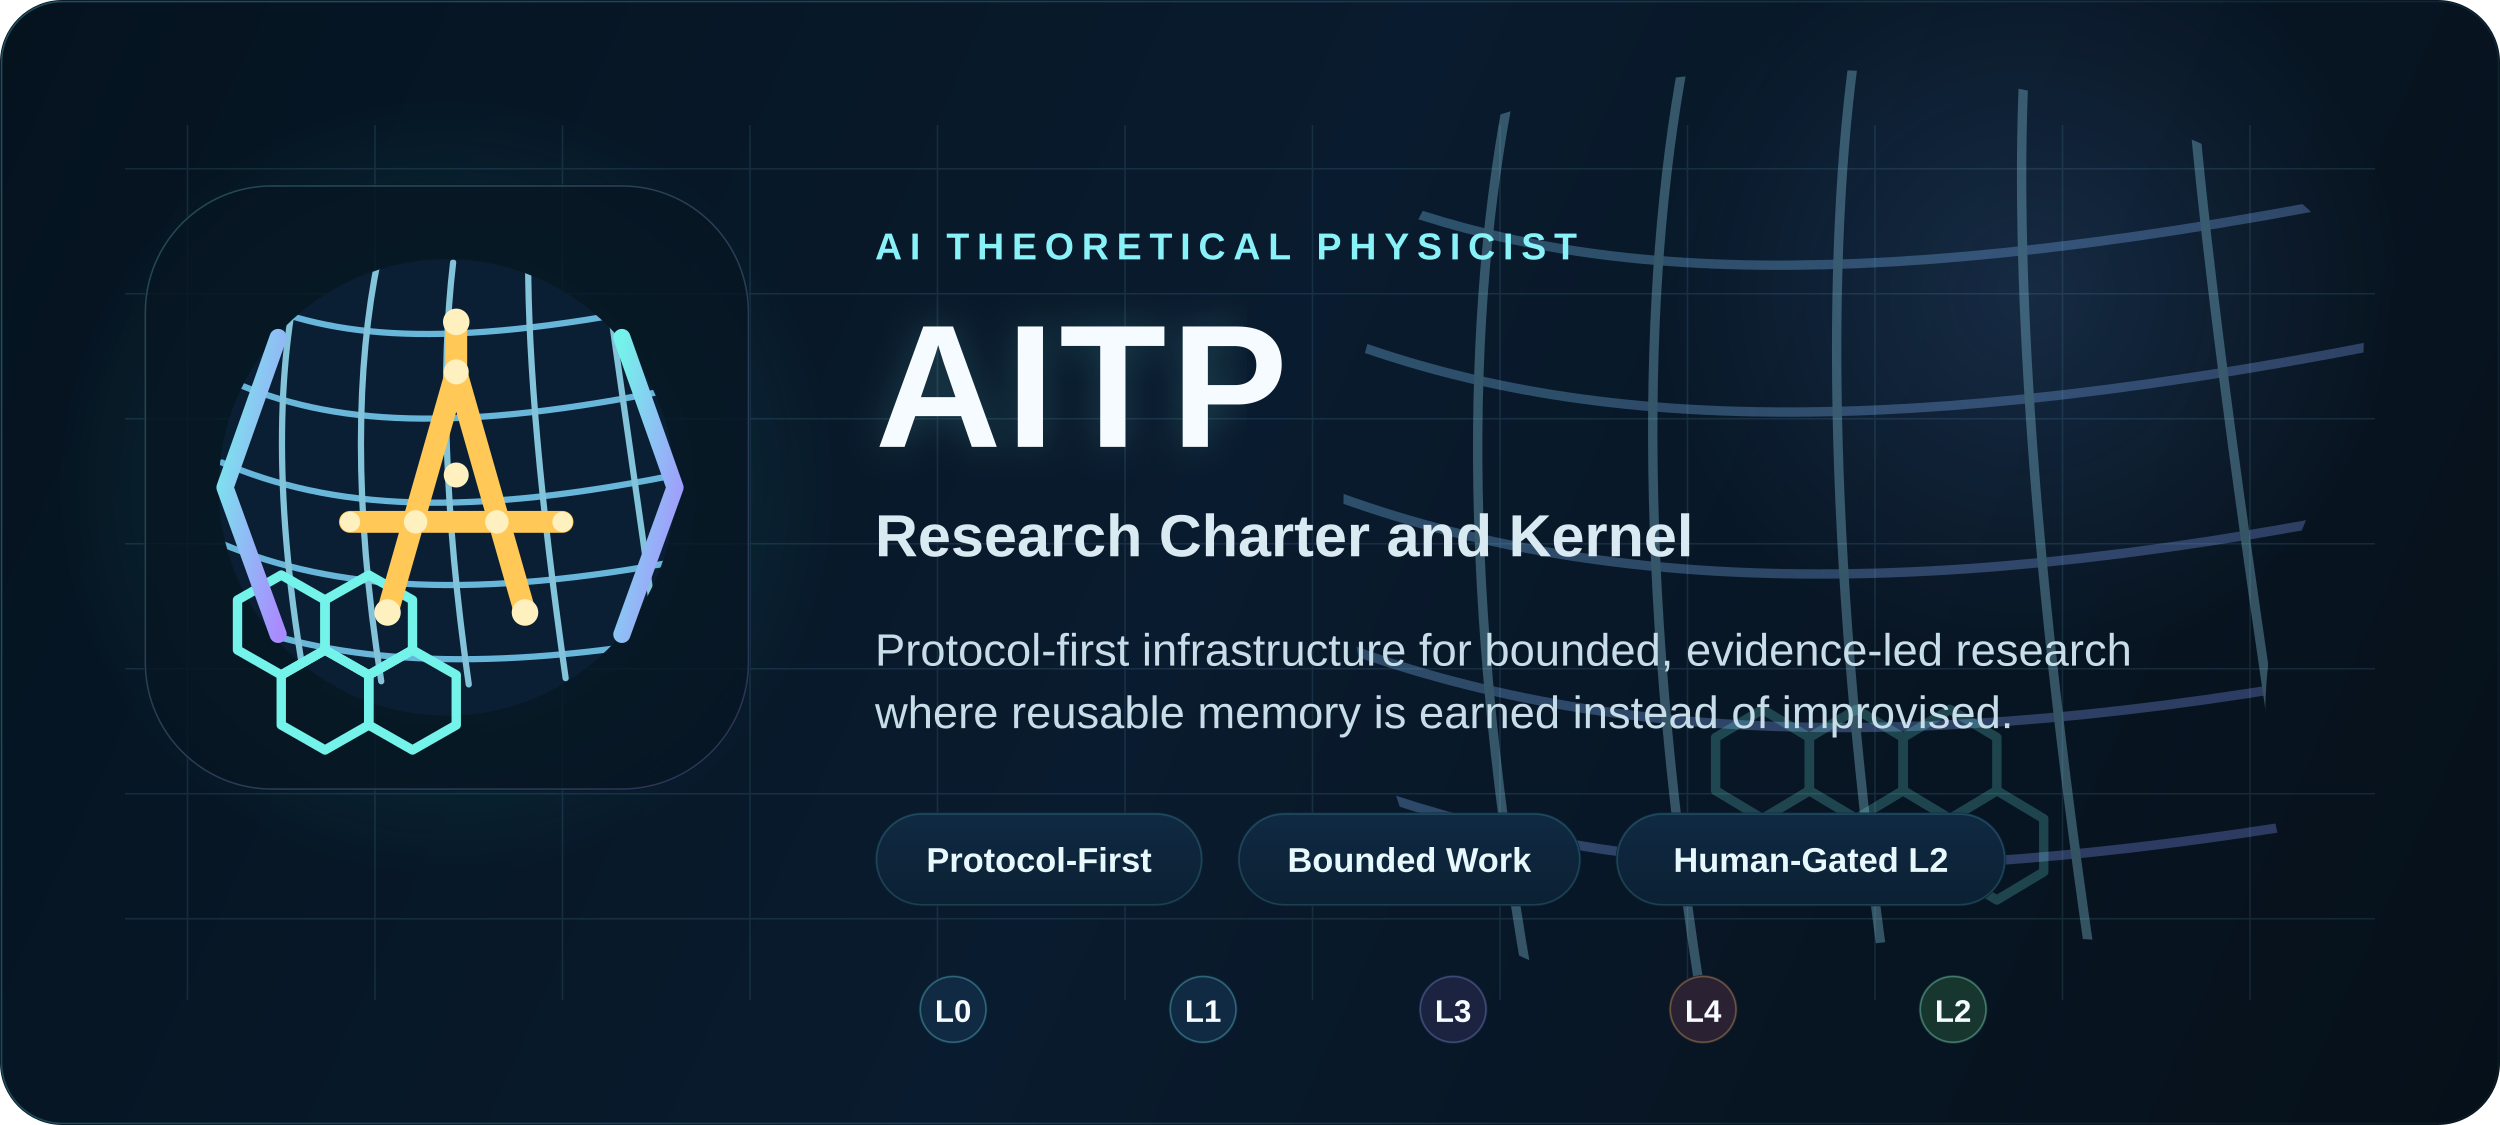
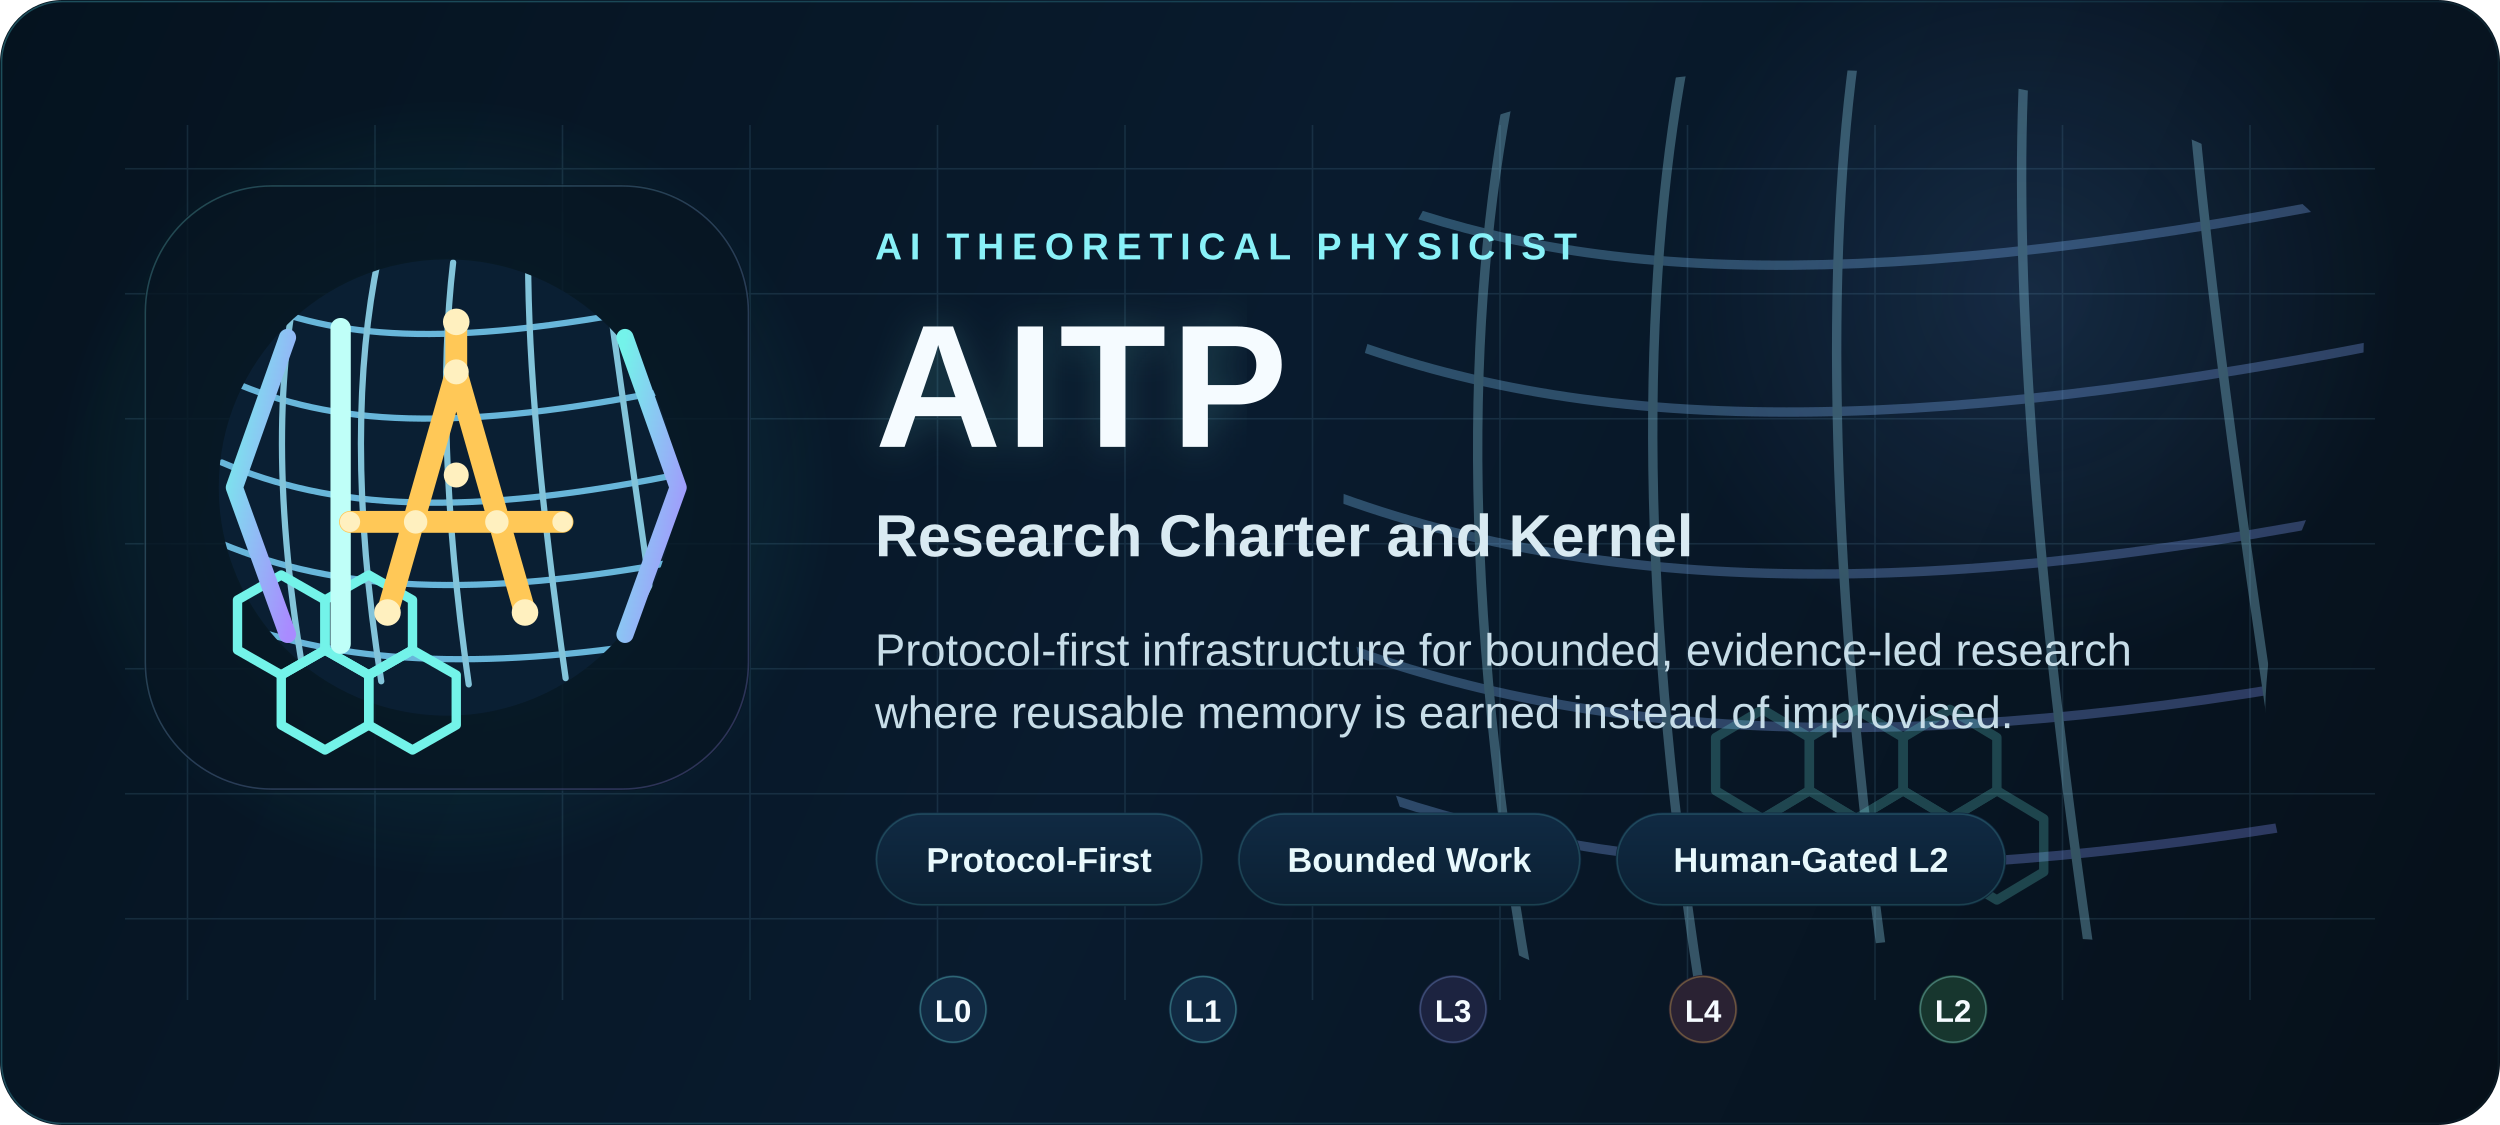
<svg xmlns="http://www.w3.org/2000/svg" width="1600" height="720" viewBox="0 0 1600 720" fill="none" role="img" aria-labelledby="title desc">
  <defs>
    <linearGradient id="heroBg" x1="0" y1="0" x2="1600" y2="720" gradientUnits="userSpaceOnUse">
      <stop stop-color="#05131F" />
      <stop offset="0.48" stop-color="#091B2E" />
      <stop offset="1" stop-color="#061019" />
    </linearGradient>
    <linearGradient id="heroBorder" x1="70" y1="50" x2="1540" y2="670" gradientUnits="userSpaceOnUse">
      <stop stop-color="#5AE5F4" stop-opacity="0.28" />
      <stop offset="1" stop-color="#5AE5F4" stop-opacity="0.05" />
    </linearGradient>
    <linearGradient id="warpStroke" x1="980" y1="44" x2="1458" y2="624" gradientUnits="userSpaceOnUse">
      <stop stop-color="#81D9FF" />
      <stop offset="1" stop-color="#888FFF" />
    </linearGradient>
    <linearGradient id="chipFill" x1="0" y1="0" x2="0" y2="1">
      <stop stop-color="#102A43" />
      <stop offset="1" stop-color="#0B2033" />
    </linearGradient>
    <linearGradient id="routeLine" x1="0" y1="0" x2="1" y2="0">
      <stop stop-color="#69F2E8" />
      <stop offset="1" stop-color="#FFC857" />
    </linearGradient>
    <linearGradient id="panelStroke" x1="0" y1="0" x2="1" y2="1">
      <stop stop-color="#74F3EA" />
      <stop offset="1" stop-color="#A98BFF" />
    </linearGradient>
    <radialGradient id="leftGlow" cx="0" cy="0" r="1" gradientUnits="userSpaceOnUse" gradientTransform="translate(286 312) rotate(90) scale(250)">
      <stop stop-color="#1BE1C8" stop-opacity="0.2" />
      <stop offset="1" stop-color="#1BE1C8" stop-opacity="0" />
    </radialGradient>
    <radialGradient id="rightGlow" cx="0" cy="0" r="1" gradientUnits="userSpaceOnUse" gradientTransform="translate(1298 188) rotate(90) scale(240)">
      <stop stop-color="#6BA8FF" stop-opacity="0.14" />
      <stop offset="1" stop-color="#6BA8FF" stop-opacity="0" />
    </radialGradient>
    <filter id="titleGlow" x="506" y="138" width="292" height="174" filterUnits="userSpaceOnUse" color-interpolation-filters="sRGB">
      <feGaussianBlur stdDeviation="12" />
    </filter>
    <clipPath id="heroWarpClip">
      <path d="M946 78C1116 18 1356 42 1468 126C1520 166 1524 236 1494 294C1452 374 1434 460 1466 566C1474 592 1452 616 1426 612C1324 594 1208 594 1112 620C1018 646 930 612 902 534C846 378 832 240 946 78Z" />
    </clipPath>
    <clipPath id="iconPortalClip">
      <circle cx="194" cy="194" r="146" />
    </clipPath>
  </defs>
  <rect width="1600" height="720" rx="40" fill="url(#heroBg)" />
  <rect x="1" y="1" width="1598" height="718" rx="39" stroke="url(#heroBorder)" />
  <circle cx="286" cy="312" r="250" fill="url(#leftGlow)" />
  <circle cx="1298" cy="188" r="240" fill="url(#rightGlow)" />
  <g opacity="0.11">
    <path d="M80 108H1520" stroke="#8FD7FF" stroke-width="1" />
    <path d="M80 188H1520" stroke="#8FD7FF" stroke-width="1" />
    <path d="M80 268H1520" stroke="#8FD7FF" stroke-width="1" />
    <path d="M80 348H1520" stroke="#8FD7FF" stroke-width="1" />
    <path d="M80 428H1520" stroke="#8FD7FF" stroke-width="1" />
    <path d="M80 508H1520" stroke="#8FD7FF" stroke-width="1" />
    <path d="M80 588H1520" stroke="#8FD7FF" stroke-width="1" />
    <path d="M120 80V640" stroke="#8FD7FF" stroke-width="1" />
    <path d="M240 80V640" stroke="#8FD7FF" stroke-width="1" />
    <path d="M360 80V640" stroke="#8FD7FF" stroke-width="1" />
    <path d="M480 80V640" stroke="#8FD7FF" stroke-width="1" />
    <path d="M600 80V640" stroke="#8FD7FF" stroke-width="1" />
    <path d="M720 80V640" stroke="#8FD7FF" stroke-width="1" />
    <path d="M840 80V640" stroke="#8FD7FF" stroke-width="1" />
    <path d="M960 80V640" stroke="#8FD7FF" stroke-width="1" />
    <path d="M1080 80V640" stroke="#8FD7FF" stroke-width="1" />
    <path d="M1200 80V640" stroke="#8FD7FF" stroke-width="1" />
    <path d="M1320 80V640" stroke="#8FD7FF" stroke-width="1" />
    <path d="M1440 80V640" stroke="#8FD7FF" stroke-width="1" />
  </g>
  <g clip-path="url(#heroWarpClip)" opacity="0.3">
    <path d="M856 118C994 176 1166 194 1514 126" stroke="url(#warpStroke)" stroke-width="6" stroke-linecap="round" />
    <path d="M830 206C990 274 1188 286 1526 220" stroke="url(#warpStroke)" stroke-width="6" stroke-linecap="round" />
    <path d="M816 302C992 378 1210 390 1528 326" stroke="url(#warpStroke)" stroke-width="6" stroke-linecap="round" />
    <path d="M824 400C1004 476 1218 486 1520 430" stroke="url(#warpStroke)" stroke-width="6" stroke-linecap="round" />
    <path d="M858 500C1028 564 1212 570 1482 526" stroke="url(#warpStroke)" stroke-width="6" stroke-linecap="round" />
    <path d="M972 30C942 164 930 352 978 628" stroke="#9DE8FF" stroke-width="6" stroke-linecap="round" />
    <path d="M1080 26C1052 166 1046 362 1088 634" stroke="#9DE8FF" stroke-width="6" stroke-linecap="round" />
    <path d="M1188 26C1168 162 1170 368 1208 636" stroke="#9DE8FF" stroke-width="6" stroke-linecap="round" />
    <path d="M1296 34C1288 166 1302 372 1340 628" stroke="#9DE8FF" stroke-width="6" stroke-linecap="round" />
    <path d="M1402 48C1412 172 1438 362 1476 606" stroke="#9DE8FF" stroke-width="6" stroke-linecap="round" />
  </g>
  <g opacity="0.22" stroke="#73F3E9" stroke-width="6" stroke-linecap="round" stroke-linejoin="round">
    <path d="M1098 472L1128 454L1158 472L1158 506L1128 524L1098 506Z" />
    <path d="M1158 472L1188 454L1218 472L1218 506L1188 524L1158 506Z" />
    <path d="M1218 472L1248 454L1278 472L1278 506L1248 524L1218 506Z" />
    <path d="M1128 524L1158 506L1188 524L1188 558L1158 576L1128 558Z" />
    <path d="M1188 524L1218 506L1248 524L1248 558L1218 576L1188 558Z" />
    <path d="M1248 524L1278 506L1308 524L1308 558L1278 576L1248 558Z" />
  </g>
  <g transform="translate(92 118)">
    <rect x="0" y="0" width="388" height="388" rx="82" fill="#071522" fill-opacity="0.78" />
    <rect x="1" y="1" width="386" height="386" rx="81" stroke="url(#panelStroke)" stroke-opacity="0.24" />
    <circle cx="194" cy="194" r="146" fill="#0A1F33" />
    <g clip-path="url(#iconPortalClip)" opacity="0.82">
      <path d="M66 74C122 98 190 106 332 78" stroke="#7DD7FF" stroke-width="4" stroke-linecap="round" />
      <path d="M56 126C120 154 198 160 344 130" stroke="#7DD7FF" stroke-width="4" stroke-linecap="round" />
      <path d="M50 178C120 208 206 214 350 184" stroke="#7DD7FF" stroke-width="4" stroke-linecap="round" />
      <path d="M50 230C122 260 212 266 348 240" stroke="#7DD7FF" stroke-width="4" stroke-linecap="round" />
      <path d="M56 280C126 306 212 312 336 292" stroke="#7DD7FF" stroke-width="4" stroke-linecap="round" />
      <path d="M102 46C86 108 82 194 102 312" stroke="#9DE8FF" stroke-width="4" stroke-linecap="round" />
      <path d="M150 48C136 116 134 204 152 318" stroke="#9DE8FF" stroke-width="4" stroke-linecap="round" />
      <path d="M198 50C190 118 192 208 208 320" stroke="#9DE8FF" stroke-width="4" stroke-linecap="round" />
      <path d="M246 48C246 114 254 204 270 316" stroke="#9DE8FF" stroke-width="4" stroke-linecap="round" />
      <path d="M294 44C302 110 316 198 330 304" stroke="#9DE8FF" stroke-width="4" stroke-linecap="round" />
    </g>
    <g stroke="#73F3E9" stroke-width="6" stroke-linecap="round" stroke-linejoin="round">
      <path d="M60 266L88 250L116 266L116 298L88 314L60 298Z" />
      <path d="M116 266L144 250L172 266L172 298L144 314L116 298Z" />
      <path d="M88 314L116 298L144 314L144 346L116 362L88 346Z" />
      <path d="M144 314L172 298L200 314L200 346L172 362L144 346Z" />
    </g>
    <g stroke="url(#panelStroke)" stroke-width="11" stroke-linecap="round" stroke-linejoin="round">
-       <path d="M86 98L52 194L86 288" />
-       <path d="M122 98V288" />
-       <path d="M272 98V288" />
-       <path d="M306 98L340 194L306 288" />
+       <path d="M92 98L58 194L92 288" />
+       <path d="M126 92V294" />
+       <path d="M274 92V294" />
+       <path d="M308 98L342 194L308 288" />
    </g>
+     <path d="M126 92V294" stroke="#BFFFF8" stroke-width="13" stroke-linecap="round" />
    <g stroke="#FFC857" stroke-width="14" stroke-linecap="round" stroke-linejoin="round">
      <path d="M156 274L200 120L244 274" />
      <path d="M174 216H226" />
      <path d="M226 216H268" />
      <path d="M174 216H132" />
      <path d="M200 120V88" />
    </g>
    <g fill="#FFF0BF">
      <circle cx="200" cy="88" r="8.5" />
      <circle cx="200" cy="120" r="8" />
      <circle cx="156" cy="274" r="8.5" />
      <circle cx="244" cy="274" r="8.5" />
      <circle cx="174" cy="216" r="7.5" />
      <circle cx="226" cy="216" r="7.5" />
      <circle cx="132" cy="216" r="6.5" />
      <circle cx="268" cy="216" r="6.5" />
      <circle cx="200" cy="186" r="8" />
    </g>
  </g>
  <g font-family="Segoe UI, Arial, sans-serif">
    <text x="560" y="166" fill="#89F1F8" font-size="24" font-weight="700" letter-spacing="5">AI THEORETICAL PHYSICIST</text>
    <g filter="url(#titleGlow)">
      <text x="560" y="286" fill="#7EF3E9" fill-opacity="0.18" font-size="112" font-weight="800" letter-spacing="3">AITP</text>
    </g>
    <text x="560" y="286" fill="#F5FBFF" font-size="112" font-weight="800" letter-spacing="3">AITP</text>
    <text x="560" y="356" fill="#D9EAF2" font-size="38" font-weight="700">Research Charter and Kernel</text>
    <text x="560" y="426" fill="#C7DDE8" font-size="29">Protocol-first infrastructure for bounded, evidence-led research</text>
    <text x="560" y="466" fill="#C7DDE8" font-size="29">where reusable memory is earned instead of improvised.</text>
  </g>
  <g transform="translate(560 520)" font-family="Segoe UI, Arial, sans-serif">
    <rect x="0" y="0" width="210" height="60" rx="30" fill="url(#chipFill)" />
    <rect x="1" y="1" width="208" height="58" rx="29" stroke="#71F2EA" stroke-opacity="0.16" />
    <text x="105" y="38" text-anchor="middle" fill="#E8F9FD" font-size="22" font-weight="700">Protocol-First</text>
    <rect x="232" y="0" width="220" height="60" rx="30" fill="url(#chipFill)" />
    <rect x="233" y="1" width="218" height="58" rx="29" stroke="#71F2EA" stroke-opacity="0.16" />
    <text x="342" y="38" text-anchor="middle" fill="#E8F9FD" font-size="22" font-weight="700">Bounded Work</text>
    <rect x="474" y="0" width="250" height="60" rx="30" fill="url(#chipFill)" />
    <rect x="475" y="1" width="248" height="58" rx="29" stroke="#71F2EA" stroke-opacity="0.16" />
    <text x="599" y="38" text-anchor="middle" fill="#E8F9FD" font-size="22" font-weight="700">Human-Gated L2</text>
  </g>
  <g transform="translate(560 620)" font-family="Segoe UI, Arial, sans-serif">
    <line x1="50" y1="26" x2="690" y2="26" stroke="url(#routeLine)" stroke-width="4" stroke-linecap="round" />
    <g>
      <circle cx="50" cy="26" r="22" fill="#112A43" />
      <circle cx="50" cy="26" r="21" stroke="#72F3EB" stroke-opacity="0.3" />
      <text x="50" y="34" text-anchor="middle" fill="#F5FBFF" font-size="20" font-weight="800">L0</text>
    </g>
    <g transform="translate(160 0)">
      <circle cx="50" cy="26" r="22" fill="#112A43" />
      <circle cx="50" cy="26" r="21" stroke="#72F3EB" stroke-opacity="0.3" />
      <text x="50" y="34" text-anchor="middle" fill="#F5FBFF" font-size="20" font-weight="800">L1</text>
    </g>
    <g transform="translate(320 0)">
      <circle cx="50" cy="26" r="22" fill="#1C2340" />
      <circle cx="50" cy="26" r="21" stroke="#8CB5FF" stroke-opacity="0.28" />
      <text x="50" y="34" text-anchor="middle" fill="#F5FBFF" font-size="20" font-weight="800">L3</text>
    </g>
    <g transform="translate(480 0)">
      <circle cx="50" cy="26" r="22" fill="#2A2233" />
      <circle cx="50" cy="26" r="21" stroke="#FFC857" stroke-opacity="0.3" />
      <text x="50" y="34" text-anchor="middle" fill="#F5FBFF" font-size="20" font-weight="800">L4</text>
    </g>
    <g transform="translate(640 0)">
      <circle cx="50" cy="26" r="22" fill="#17362E" />
      <circle cx="50" cy="26" r="21" stroke="#9AF8EF" stroke-opacity="0.34" />
      <text x="50" y="34" text-anchor="middle" fill="#F5FBFF" font-size="20" font-weight="800">L2</text>
    </g>
  </g>
</svg>
